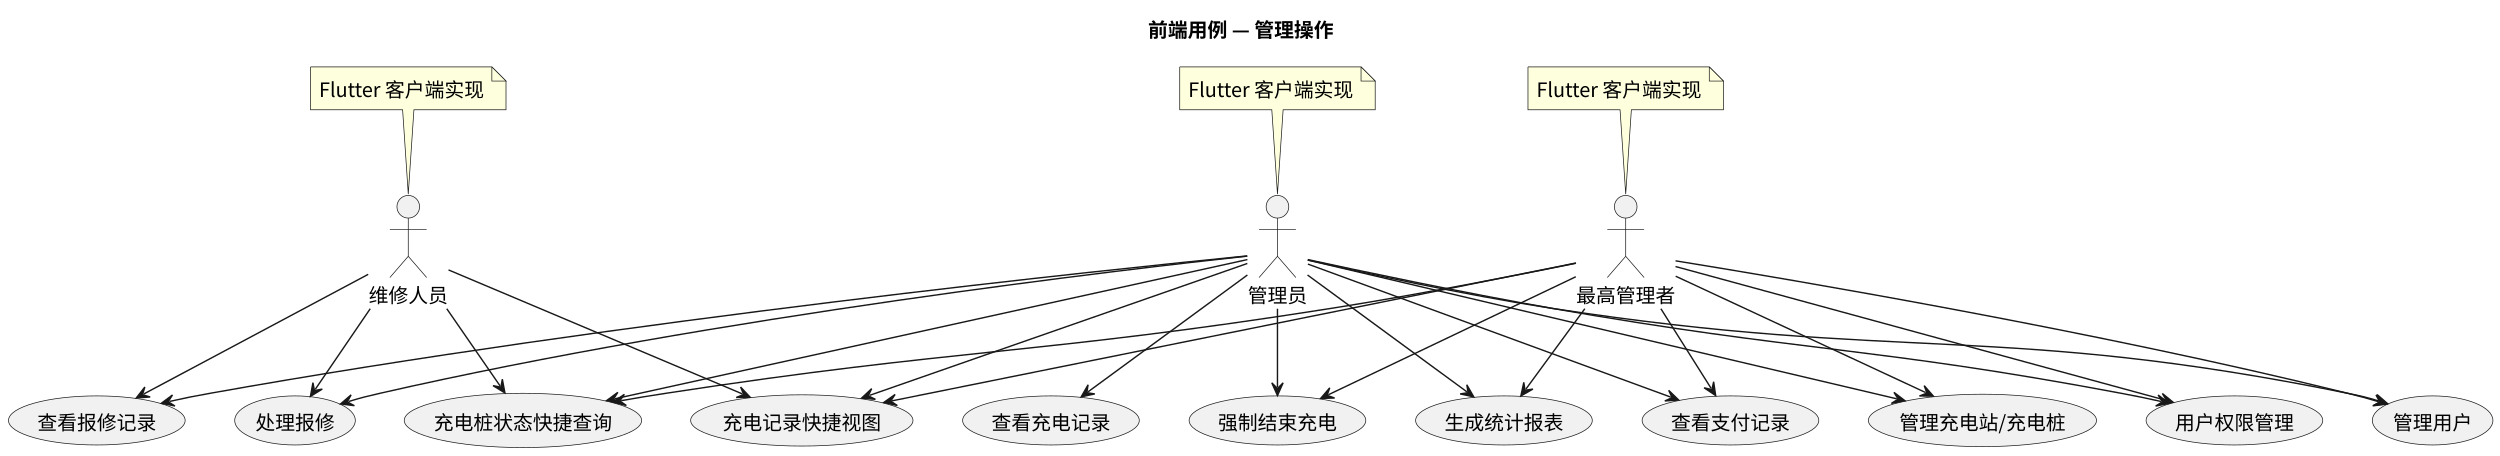
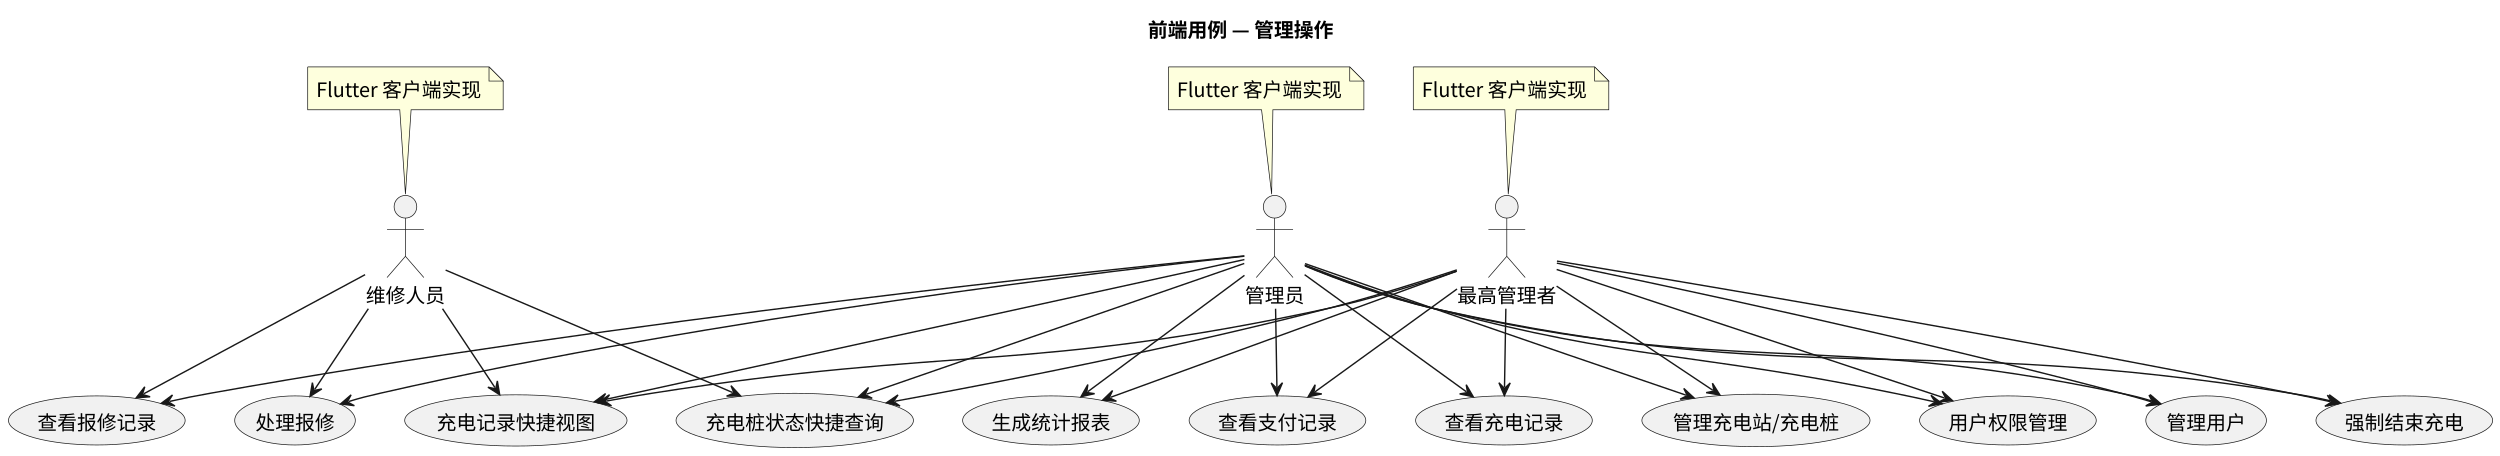
<svg xmlns="http://www.w3.org/2000/svg" contentStyleType="text/css" data-diagram-type="DESCRIPTION" height="322px" preserveAspectRatio="none" style="width:1766px;height:322px;background:#FFFFFF;" version="1.1" viewBox="0 0 1766 322" width="1766px" zoomAndPan="magnify">
  <defs />
  <g>
    <g class="title" data-source-line="3">
-       <text fill="#000000" font-family="Noto Sans CJK SC" font-size="14" font-weight="bold" lengthAdjust="spacing" textLength="131.067" x="810.964" y="26.24">前端用例 — 管理操作</text>
+       <text fill="#000000" font-family="Noto Sans CJK SC" font-size="14" font-weight="bold" lengthAdjust="spacing" textLength="131.067" x="810.863" y="26.24">前端用例 — 管理操作</text>
    </g>
    <g class="entity" data-entity="A" data-source-line="6" data-uid="ent0002" id="entity_A">
-       <ellipse cx="902.4" cy="146.052" fill="#F1F1F1" rx="8" ry="8" style="stroke:#181818;stroke-width:0.5;" />
-       <path d="M902.4,154.052 L902.4,181.052 M889.4,162.052 L915.4,162.052 M902.4,181.052 L889.4,196.052 M902.4,181.052 L915.4,196.052" fill="none" style="stroke:#181818;stroke-width:0.5;" />
-       <text fill="#000000" font-family="Noto Sans CJK SC" font-size="14" lengthAdjust="spacing" textLength="42" x="881.4" y="213.792">管理员</text>
+       <ellipse cx="900.4" cy="146.052" fill="#F1F1F1" rx="8" ry="8" style="stroke:#181818;stroke-width:0.5;" />
+       <path d="M900.4,154.052 L900.4,181.052 M887.4,162.052 L913.4,162.052 M900.4,181.052 L887.4,196.052 M900.4,181.052 L913.4,196.052" fill="none" style="stroke:#181818;stroke-width:0.5;" />
+       <text fill="#000000" font-family="Noto Sans CJK SC" font-size="14" lengthAdjust="spacing" textLength="42" x="879.4" y="213.792">管理员</text>
    </g>
    <g class="entity" data-entity="M" data-source-line="7" data-uid="ent0003" id="entity_M">
-       <ellipse cx="288.4" cy="146.052" fill="#F1F1F1" rx="8" ry="8" style="stroke:#181818;stroke-width:0.5;" />
-       <path d="M288.4,154.052 L288.4,181.052 M275.4,162.052 L301.4,162.052 M288.4,181.052 L275.4,196.052 M288.4,181.052 L301.4,196.052" fill="none" style="stroke:#181818;stroke-width:0.5;" />
-       <text fill="#000000" font-family="Noto Sans CJK SC" font-size="14" lengthAdjust="spacing" textLength="56" x="260.4" y="213.792">维修人员</text>
+       <ellipse cx="286.4" cy="146.052" fill="#F1F1F1" rx="8" ry="8" style="stroke:#181818;stroke-width:0.5;" />
+       <path d="M286.4,154.052 L286.4,181.052 M273.4,162.052 L299.4,162.052 M286.4,181.052 L273.4,196.052 M286.4,181.052 L299.4,196.052" fill="none" style="stroke:#181818;stroke-width:0.5;" />
+       <text fill="#000000" font-family="Noto Sans CJK SC" font-size="14" lengthAdjust="spacing" textLength="56" x="258.4" y="213.792">维修人员</text>
    </g>
    <g class="entity" data-entity="SA" data-source-line="8" data-uid="ent0004" id="entity_SA">
-       <ellipse cx="1148.4" cy="146.052" fill="#F1F1F1" rx="8" ry="8" style="stroke:#181818;stroke-width:0.5;" />
-       <path d="M1148.4,154.052 L1148.4,181.052 M1135.4,162.052 L1161.4,162.052 M1148.4,181.052 L1135.4,196.052 M1148.4,181.052 L1161.4,196.052" fill="none" style="stroke:#181818;stroke-width:0.5;" />
-       <text fill="#000000" font-family="Noto Sans CJK SC" font-size="14" lengthAdjust="spacing" textLength="70" x="1113.4" y="213.792">最高管理者</text>
+       <ellipse cx="1064.4" cy="146.052" fill="#F1F1F1" rx="8" ry="8" style="stroke:#181818;stroke-width:0.5;" />
+       <path d="M1064.4,154.052 L1064.4,181.052 M1051.4,162.052 L1077.4,162.052 M1064.4,181.052 L1051.4,196.052 M1064.4,181.052 L1077.4,196.052" fill="none" style="stroke:#181818;stroke-width:0.5;" />
+       <text fill="#000000" font-family="Noto Sans CJK SC" font-size="14" lengthAdjust="spacing" textLength="70" x="1029.4" y="213.792">最高管理者</text>
    </g>
    <g class="entity" data-entity="GMN5" data-source-line="10" data-uid="ent0006" id="entity_GMN5">
-       <path d="M833.36,47.272 L833.36,77.544 A0,0 0 0 0 833.36,77.544 L898.4,77.544 L902.4,137.172 L906.4,77.544 L971.442,77.544 A0,0 0 0 0 971.442,77.544 L971.442,57.272 L961.442,47.272 L833.36,47.272 A0,0 0 0 0 833.36,47.272" fill="#FEFFDD" style="stroke:#181818;stroke-width:0.5;" />
-       <path d="M961.442,47.272 L961.442,57.272 L971.442,57.272 L961.442,47.272" fill="#FEFFDD" style="stroke:#181818;stroke-width:0.5;" />
-       <text fill="#000000" font-family="Noto Sans CJK SC" font-size="14" lengthAdjust="spacing" textLength="117.082" x="839.36" y="68.512">Flutter 客户端实现</text>
+       <path d="M825.36,47.272 L825.36,77.544 A0,0 0 0 0 825.36,77.544 L891.16,77.544 L898.3,137.172 L899.16,77.544 L963.442,77.544 A0,0 0 0 0 963.442,77.544 L963.442,57.272 L953.442,47.272 L825.36,47.272 A0,0 0 0 0 825.36,47.272" fill="#FEFFDD" style="stroke:#181818;stroke-width:0.5;" />
+       <path d="M953.442,47.272 L953.442,57.272 L963.442,57.272 L953.442,47.272" fill="#FEFFDD" style="stroke:#181818;stroke-width:0.5;" />
+       <text fill="#000000" font-family="Noto Sans CJK SC" font-size="14" lengthAdjust="spacing" textLength="117.082" x="831.36" y="68.512">Flutter 客户端实现</text>
    </g>
    <g class="entity" data-entity="GMN8" data-source-line="11" data-uid="ent0009" id="entity_GMN8">
-       <path d="M219.36,47.272 L219.36,77.544 A0,0 0 0 0 219.36,77.544 L284.4,77.544 L288.4,137.172 L292.4,77.544 L357.442,77.544 A0,0 0 0 0 357.442,77.544 L357.442,57.272 L347.442,47.272 L219.36,47.272 A0,0 0 0 0 219.36,47.272" fill="#FEFFDD" style="stroke:#181818;stroke-width:0.5;" />
-       <path d="M347.442,47.272 L347.442,57.272 L357.442,57.272 L347.442,47.272" fill="#FEFFDD" style="stroke:#181818;stroke-width:0.5;" />
-       <text fill="#000000" font-family="Noto Sans CJK SC" font-size="14" lengthAdjust="spacing" textLength="117.082" x="225.36" y="68.512">Flutter 客户端实现</text>
+       <path d="M217.36,47.272 L217.36,77.544 A0,0 0 0 0 217.36,77.544 L282.4,77.544 L286.4,137.172 L290.4,77.544 L355.442,77.544 A0,0 0 0 0 355.442,77.544 L355.442,57.272 L345.442,47.272 L217.36,47.272 A0,0 0 0 0 217.36,47.272" fill="#FEFFDD" style="stroke:#181818;stroke-width:0.5;" />
+       <path d="M345.442,47.272 L345.442,57.272 L355.442,57.272 L345.442,47.272" fill="#FEFFDD" style="stroke:#181818;stroke-width:0.5;" />
+       <text fill="#000000" font-family="Noto Sans CJK SC" font-size="14" lengthAdjust="spacing" textLength="117.082" x="223.36" y="68.512">Flutter 客户端实现</text>
    </g>
    <g class="entity" data-entity="GMN11" data-source-line="12" data-uid="ent0012" id="entity_GMN11">
-       <path d="M1079.36,47.272 L1079.36,77.544 A0,0 0 0 0 1079.36,77.544 L1144.4,77.544 L1148.4,137.172 L1152.4,77.544 L1217.441,77.544 A0,0 0 0 0 1217.441,77.544 L1217.441,57.272 L1207.441,47.272 L1079.36,47.272 A0,0 0 0 0 1079.36,47.272" fill="#FEFFDD" style="stroke:#181818;stroke-width:0.5;" />
-       <path d="M1207.441,47.272 L1207.441,57.272 L1217.441,57.272 L1207.441,47.272" fill="#FEFFDD" style="stroke:#181818;stroke-width:0.5;" />
-       <text fill="#000000" font-family="Noto Sans CJK SC" font-size="14" lengthAdjust="spacing" textLength="117.082" x="1085.36" y="68.512">Flutter 客户端实现</text>
+       <path d="M998.36,47.272 L998.36,77.544 A0,0 0 0 0 998.36,77.544 L1063.02,77.544 L1065.44,137.172 L1071.02,77.544 L1136.441,77.544 A0,0 0 0 0 1136.441,77.544 L1136.441,57.272 L1126.441,47.272 L998.36,47.272 A0,0 0 0 0 998.36,47.272" fill="#FEFFDD" style="stroke:#181818;stroke-width:0.5;" />
+       <path d="M1126.441,47.272 L1126.441,57.272 L1136.441,57.272 L1126.441,47.272" fill="#FEFFDD" style="stroke:#181818;stroke-width:0.5;" />
+       <text fill="#000000" font-family="Noto Sans CJK SC" font-size="14" lengthAdjust="spacing" textLength="117.082" x="1004.36" y="68.512">Flutter 客户端实现</text>
    </g>
    <g class="entity" data-entity="HR" data-source-line="14" data-uid="ent0014" id="entity_HR">
      <ellipse cx="208.398" cy="296.996" fill="#F1F1F1" rx="42.598" ry="17.334" style="stroke:#181818;stroke-width:0.5;" />
      <text fill="#000000" font-family="Noto Sans CJK SC" font-size="14" lengthAdjust="spacing" textLength="56" x="180.398" y="303.632">处理报修</text>
    </g>
    <g class="entity" data-entity="MM" data-source-line="15" data-uid="ent0015" id="entity_MM">
-       <ellipse cx="1400.404" cy="296.989" fill="#F1F1F1" rx="80.584" ry="18.517" style="stroke:#181818;stroke-width:0.5;" />
-       <text fill="#000000" font-family="Noto Sans CJK SC" font-size="14" lengthAdjust="spacing" textLength="117.487" x="1341.66" y="303.625">管理充电站/充电桩</text>
+       <ellipse cx="1240.404" cy="296.989" fill="#F1F1F1" rx="80.584" ry="18.517" style="stroke:#181818;stroke-width:0.5;" />
+       <text fill="#000000" font-family="Noto Sans CJK SC" font-size="14" lengthAdjust="spacing" textLength="117.487" x="1181.66" y="303.625">管理充电站/充电桩</text>
    </g>
    <g class="entity" data-entity="PM" data-source-line="16" data-uid="ent0016" id="entity_PM">
-       <ellipse cx="1578.397" cy="296.996" fill="#F1F1F1" rx="62.397" ry="17.334" style="stroke:#181818;stroke-width:0.5;" />
-       <text fill="#000000" font-family="Noto Sans CJK SC" font-size="14" lengthAdjust="spacing" textLength="84" x="1536.397" y="303.632">用户权限管理</text>
+       <ellipse cx="1418.397" cy="296.996" fill="#F1F1F1" rx="62.397" ry="17.334" style="stroke:#181818;stroke-width:0.5;" />
+       <text fill="#000000" font-family="Noto Sans CJK SC" font-size="14" lengthAdjust="spacing" textLength="84" x="1376.397" y="303.632">用户权限管理</text>
    </g>
    <g class="entity" data-entity="MU" data-source-line="17" data-uid="ent0017" id="entity_MU">
-       <ellipse cx="1718.398" cy="296.996" fill="#F1F1F1" rx="42.598" ry="17.334" style="stroke:#181818;stroke-width:0.5;" />
-       <text fill="#000000" font-family="Noto Sans CJK SC" font-size="14" lengthAdjust="spacing" textLength="56" x="1690.398" y="303.632">管理用户</text>
+       <ellipse cx="1558.398" cy="296.996" fill="#F1F1F1" rx="42.598" ry="17.334" style="stroke:#181818;stroke-width:0.5;" />
+       <text fill="#000000" font-family="Noto Sans CJK SC" font-size="14" lengthAdjust="spacing" textLength="56" x="1530.398" y="303.632">管理用户</text>
    </g>
    <g class="entity" data-entity="FSC" data-source-line="18" data-uid="ent0018" id="entity_FSC">
-       <ellipse cx="902.397" cy="296.996" fill="#F1F1F1" rx="62.397" ry="17.334" style="stroke:#181818;stroke-width:0.5;" />
-       <text fill="#000000" font-family="Noto Sans CJK SC" font-size="14" lengthAdjust="spacing" textLength="84" x="860.397" y="303.632">强制结束充电</text>
+       <ellipse cx="1698.397" cy="296.996" fill="#F1F1F1" rx="62.397" ry="17.334" style="stroke:#181818;stroke-width:0.5;" />
+       <text fill="#000000" font-family="Noto Sans CJK SC" font-size="14" lengthAdjust="spacing" textLength="84" x="1656.397" y="303.632">强制结束充电</text>
    </g>
    <g class="entity" data-entity="GS" data-source-line="19" data-uid="ent0019" id="entity_GS">
-       <ellipse cx="1062.397" cy="296.996" fill="#F1F1F1" rx="62.397" ry="17.334" style="stroke:#181818;stroke-width:0.5;" />
-       <text fill="#000000" font-family="Noto Sans CJK SC" font-size="14" lengthAdjust="spacing" textLength="84" x="1020.397" y="303.632">生成统计报表</text>
+       <ellipse cx="742.397" cy="296.996" fill="#F1F1F1" rx="62.397" ry="17.334" style="stroke:#181818;stroke-width:0.5;" />
+       <text fill="#000000" font-family="Noto Sans CJK SC" font-size="14" lengthAdjust="spacing" textLength="84" x="700.397" y="303.632">生成统计报表</text>
    </g>
    <g class="entity" data-entity="QC" data-source-line="20" data-uid="ent0020" id="entity_QC">
-       <ellipse cx="369.404" cy="296.993" fill="#F1F1F1" rx="83.854" ry="19.171" style="stroke:#181818;stroke-width:0.5;" />
-       <text fill="#000000" font-family="Noto Sans CJK SC" font-size="14" lengthAdjust="spacing" textLength="125.999" x="306.404" y="303.629">充电桩状态快捷查询</text>
+       <ellipse cx="561.404" cy="296.993" fill="#F1F1F1" rx="83.854" ry="19.171" style="stroke:#181818;stroke-width:0.5;" />
+       <text fill="#000000" font-family="Noto Sans CJK SC" font-size="14" lengthAdjust="spacing" textLength="125.999" x="498.404" y="303.629">充电桩状态快捷查询</text>
    </g>
    <g class="entity" data-entity="VR" data-source-line="21" data-uid="ent0021" id="entity_VR">
      <ellipse cx="68.397" cy="296.996" fill="#F1F1F1" rx="62.397" ry="17.334" style="stroke:#181818;stroke-width:0.5;" />
      <text fill="#000000" font-family="Noto Sans CJK SC" font-size="14" lengthAdjust="spacing" textLength="84" x="26.397" y="303.632">查看报修记录</text>
    </g>
    <g class="entity" data-entity="VPR" data-source-line="22" data-uid="ent0022" id="entity_VPR">
-       <ellipse cx="1222.397" cy="296.996" fill="#F1F1F1" rx="62.397" ry="17.334" style="stroke:#181818;stroke-width:0.5;" />
-       <text fill="#000000" font-family="Noto Sans CJK SC" font-size="14" lengthAdjust="spacing" textLength="84" x="1180.397" y="303.632">查看支付记录</text>
+       <ellipse cx="902.397" cy="296.996" fill="#F1F1F1" rx="62.397" ry="17.334" style="stroke:#181818;stroke-width:0.5;" />
+       <text fill="#000000" font-family="Noto Sans CJK SC" font-size="14" lengthAdjust="spacing" textLength="84" x="860.397" y="303.632">查看支付记录</text>
    </g>
    <g class="entity" data-entity="VCR" data-source-line="23" data-uid="ent0023" id="entity_VCR">
-       <ellipse cx="742.397" cy="296.996" fill="#F1F1F1" rx="62.397" ry="17.334" style="stroke:#181818;stroke-width:0.5;" />
-       <text fill="#000000" font-family="Noto Sans CJK SC" font-size="14" lengthAdjust="spacing" textLength="84" x="700.397" y="303.632">查看充电记录</text>
+       <ellipse cx="1062.397" cy="296.996" fill="#F1F1F1" rx="62.397" ry="17.334" style="stroke:#181818;stroke-width:0.5;" />
+       <text fill="#000000" font-family="Noto Sans CJK SC" font-size="14" lengthAdjust="spacing" textLength="84" x="1020.397" y="303.632">查看充电记录</text>
    </g>
    <g class="entity" data-entity="QV" data-source-line="24" data-uid="ent0024" id="entity_QV">
-       <ellipse cx="566.398" cy="296.987" fill="#F1F1F1" rx="78.528" ry="18.105" style="stroke:#181818;stroke-width:0.5;" />
-       <text fill="#000000" font-family="Noto Sans CJK SC" font-size="14" lengthAdjust="spacing" textLength="111.999" x="510.398" y="303.623">充电记录快捷视图</text>
+       <ellipse cx="364.398" cy="296.987" fill="#F1F1F1" rx="78.528" ry="18.105" style="stroke:#181818;stroke-width:0.5;" />
+       <text fill="#000000" font-family="Noto Sans CJK SC" font-size="14" lengthAdjust="spacing" textLength="111.999" x="308.398" y="303.623">充电记录快捷视图</text>
    </g>
    <g class="link" data-entity-1="A" data-entity-2="HR" data-source-line="26" data-uid="lnk25" id="link_A_HR">
-       <path d="M881.12,180.922 C800.46,189.642 505.98,223.542 268.4,277.822 C259.27,279.902 255.252,280.903 246.303,283.613" fill="none" id="A-to-HR" style="stroke:#181818;stroke-width:1;" />
+       <path d="M878.91,180.962 C798.11,189.752 504.96,223.722 268.4,277.822 C259.27,279.912 255.252,280.903 246.303,283.613" fill="none" id="A-to-HR" style="stroke:#181818;stroke-width:1;" />
      <polygon fill="#181818" points="240.56,285.352,250.333,286.572,245.345,283.903,248.015,278.915,240.56,285.352" style="stroke:#181818;stroke-width:1;" />
    </g>
    <g class="link" data-entity-1="A" data-entity-2="VR" data-source-line="27" data-uid="lnk26" id="link_A_VR">
-       <path d="M881,180.762 C791.25,189.642 436.6,226.262 148.4,277.822 C137.18,279.832 131.013,281.032 119.793,283.562" fill="none" id="A-to-VR" style="stroke:#181818;stroke-width:1;" />
+       <path d="M879.05,180.772 C789.55,189.662 435.84,226.342 148.4,277.822 C137.18,279.832 131.013,281.032 119.793,283.562" fill="none" id="A-to-VR" style="stroke:#181818;stroke-width:1;" />
      <polygon fill="#181818" points="113.94,284.882,123.599,286.804,118.817,283.782,121.84,279,113.94,284.882" style="stroke:#181818;stroke-width:1;" />
    </g>
    <g class="link" data-entity-1="A" data-entity-2="MM" data-source-line="28" data-uid="lnk27" id="link_A_MM">
-       <path d="M923.8,183.722 C996.68,200.892 1230.93,256.066 1339.9,281.736" fill="none" id="A-to-MM" style="stroke:#181818;stroke-width:1;" />
-       <polygon fill="#181818" points="1345.74,283.112,1337.897,277.155,1340.873,281.965,1336.063,284.942,1345.74,283.112" style="stroke:#181818;stroke-width:1;" />
+       <path d="M921.85,186.222 C944.39,194.132 980.86,206.902 1012.4,217.822 C1076.46,239.992 1145.062,263.474 1190.982,279.144" fill="none" id="A-to-MM" style="stroke:#181818;stroke-width:1;" />
+       <polygon fill="#181818" points="1196.66,281.082,1189.434,274.39,1191.928,279.467,1186.85,281.961,1196.66,281.082" style="stroke:#181818;stroke-width:1;" />
    </g>
    <g class="link" data-entity-1="A" data-entity-2="PM" data-source-line="29" data-uid="lnk28" id="link_A_PM">
-       <path d="M923.86,183.382 C959.56,191.122 1033.45,206.782 1096.4,217.822 C1274.33,249.022 1320.86,244.462 1498.4,277.822 C1509.45,279.902 1515.457,281.104 1526.557,283.604" fill="none" id="A-to-PM" style="stroke:#181818;stroke-width:1;" />
-       <polygon fill="#181818" points="1532.41,284.922,1524.509,279.042,1527.532,283.823,1522.751,286.847,1532.41,284.922" style="stroke:#181818;stroke-width:1;" />
+       <path d="M921.56,187.182 C943.86,195.872 980.14,209.272 1012.4,217.822 C1154.8,255.562 1194.09,248.162 1338.4,277.822 C1349.28,280.052 1355.108,281.289 1366.078,283.769" fill="none" id="A-to-PM" style="stroke:#181818;stroke-width:1;" />
+       <polygon fill="#181818" points="1371.93,285.092,1364.034,279.206,1367.053,283.989,1362.27,287.009,1371.93,285.092" style="stroke:#181818;stroke-width:1;" />
    </g>
    <g class="link" data-entity-1="A" data-entity-2="MU" data-source-line="30" data-uid="lnk29" id="link_A_MU">
-       <path d="M923.81,183.682 C959.44,191.842 1033.23,208.102 1096.4,217.822 C1344.67,256.032 1412.22,227.862 1658.4,277.822 C1667.68,279.702 1671.84,280.654 1680.87,283.404" fill="none" id="A-to-MU" style="stroke:#181818;stroke-width:1;" />
-       <polygon fill="#181818" points="1686.61,285.152,1679.166,278.703,1681.827,283.695,1676.835,286.356,1686.61,285.152" style="stroke:#181818;stroke-width:1;" />
+       <path d="M921.88,187.732 C944.13,196.742 980.1,210.272 1012.4,217.822 C1224.33,267.332 1285.47,232.782 1498.4,277.822 C1507.55,279.762 1511.589,280.697 1520.539,283.417" fill="none" id="A-to-MU" style="stroke:#181818;stroke-width:1;" />
+       <polygon fill="#181818" points="1526.28,285.162,1518.832,278.718,1521.496,283.708,1516.506,286.372,1526.28,285.162" style="stroke:#181818;stroke-width:1;" />
    </g>
    <g class="link" data-entity-1="A" data-entity-2="FSC" data-source-line="31" data-uid="lnk30" id="link_A_FSC">
-       <path d="M902.4,218.072 C902.4,238.972 902.4,257.542 902.4,273.422" fill="none" id="A-to-FSC" style="stroke:#181818;stroke-width:1;" />
-       <polygon fill="#181818" points="902.4,279.422,906.4,270.422,902.4,274.422,898.4,270.422,902.4,279.422" style="stroke:#181818;stroke-width:1;" />
+       <path d="M921.84,187.902 C944.07,197.032 980.02,210.662 1012.4,217.822 C1276.67,276.202 1351.25,234.432 1618.4,277.822 C1629.78,279.672 1636.116,280.857 1647.466,283.407" fill="none" id="A-to-FSC" style="stroke:#181818;stroke-width:1;" />
+       <polygon fill="#181818" points="1653.32,284.722,1645.416,278.846,1648.442,283.626,1643.662,286.652,1653.32,284.722" style="stroke:#181818;stroke-width:1;" />
    </g>
    <g class="link" data-entity-1="A" data-entity-2="GS" data-source-line="32" data-uid="lnk31" id="link_A_GS">
-       <path d="M923.64,194.262 C954.25,216.702 1005.572,254.323 1036.222,276.803" fill="none" id="A-to-GS" style="stroke:#181818;stroke-width:1;" />
-       <polygon fill="#181818" points="1041.06,280.352,1036.168,271.804,1037.028,277.395,1031.437,278.255,1041.06,280.352" style="stroke:#181818;stroke-width:1;" />
+       <path d="M879.09,194.502 C848.85,216.952 798.628,254.246 768.438,276.656" fill="none" id="A-to-GS" style="stroke:#181818;stroke-width:1;" />
+       <polygon fill="#181818" points="763.62,280.232,773.231,278.079,767.635,277.252,768.462,271.656,763.62,280.232" style="stroke:#181818;stroke-width:1;" />
    </g>
    <g class="link" data-entity-1="A" data-entity-2="QC" data-source-line="33" data-uid="lnk32" id="link_A_QC">
-       <path d="M881.17,183.352 C805.37,200.042 552.12,255.772 434.36,281.692" fill="none" id="A-to-QC" style="stroke:#181818;stroke-width:1;" />
-       <polygon fill="#181818" points="428.5,282.982,438.149,284.954,433.383,281.907,436.43,277.141,428.5,282.982" style="stroke:#181818;stroke-width:1;" />
+       <path d="M878.93,186.112 C824.5,204.952 685.83,252.93 611.97,278.49" fill="none" id="A-to-QC" style="stroke:#181818;stroke-width:1;" />
+       <polygon fill="#181818" points="606.3,280.452,616.113,281.289,611.025,278.817,613.497,273.729,606.3,280.452" style="stroke:#181818;stroke-width:1;" />
    </g>
    <g class="link" data-entity-1="A" data-entity-2="QV" data-source-line="34" data-uid="lnk33" id="link_A_QV">
-       <path d="M881.12,186.112 C826.59,205.152 686.705,253.995 614.245,279.285" fill="none" id="A-to-QV" style="stroke:#181818;stroke-width:1;" />
-       <polygon fill="#181818" points="608.58,281.262,618.395,282.073,613.301,279.614,615.759,274.52,608.58,281.262" style="stroke:#181818;stroke-width:1;" />
+       <path d="M879.05,183.352 C801.95,200.232 542.111,257.099 425.671,282.579" fill="none" id="A-to-QV" style="stroke:#181818;stroke-width:1;" />
+       <polygon fill="#181818" points="419.81,283.862,429.457,285.846,424.694,282.793,427.747,278.031,419.81,283.862" style="stroke:#181818;stroke-width:1;" />
    </g>
    <g class="link" data-entity-1="A" data-entity-2="VCR" data-source-line="35" data-uid="lnk34" id="link_A_VCR">
-       <path d="M881.15,194.262 C850.55,216.702 799.218,254.323 768.568,276.803" fill="none" id="A-to-VCR" style="stroke:#181818;stroke-width:1;" />
-       <polygon fill="#181818" points="763.73,280.352,773.353,278.255,767.762,277.395,768.622,271.804,763.73,280.352" style="stroke:#181818;stroke-width:1;" />
+       <path d="M921.58,194.022 C952.45,216.382 1004.67,254.193 1035.84,276.763" fill="none" id="A-to-VCR" style="stroke:#181818;stroke-width:1;" />
+       <polygon fill="#181818" points="1040.7,280.282,1035.756,271.764,1036.65,277.349,1031.064,278.243,1040.7,280.282" style="stroke:#181818;stroke-width:1;" />
    </g>
    <g class="link" data-entity-1="A" data-entity-2="VPR" data-source-line="36" data-uid="lnk35" id="link_A_VPR">
-       <path d="M923.89,186.562 C977.7,206.292 1113.077,255.917 1180.207,280.527" fill="none" id="A-to-VPR" style="stroke:#181818;stroke-width:1;" />
-       <polygon fill="#181818" points="1185.84,282.592,1178.767,275.738,1181.146,280.871,1176.013,283.25,1185.84,282.592" style="stroke:#181818;stroke-width:1;" />
+       <path d="M901.07,218.072 C901.42,238.972 901.738,257.543 902.008,273.423" fill="none" id="A-to-VPR" style="stroke:#181818;stroke-width:1;" />
+       <polygon fill="#181818" points="902.11,279.422,905.956,270.355,902.025,274.423,897.958,270.491,902.11,279.422" style="stroke:#181818;stroke-width:1;" />
    </g>
    <g class="link" data-entity-1="M" data-entity-2="HR" data-source-line="37" data-uid="lnk36" id="link_M_HR">
-       <path d="M261.54,218.072 C247.1,239.242 233.481,259.215 222.671,275.065" fill="none" id="M-to-HR" style="stroke:#181818;stroke-width:1;" />
-       <polygon fill="#181818" points="219.29,280.022,227.666,274.84,222.107,275.891,221.056,270.333,219.29,280.022" style="stroke:#181818;stroke-width:1;" />
+       <path d="M260.21,218.072 C246.13,239.242 232.885,259.177 222.335,275.027" fill="none" id="M-to-HR" style="stroke:#181818;stroke-width:1;" />
+       <polygon fill="#181818" points="219.01,280.022,227.327,274.746,221.78,275.86,220.667,270.313,219.01,280.022" style="stroke:#181818;stroke-width:1;" />
    </g>
    <g class="link" data-entity-1="M" data-entity-2="VR" data-source-line="38" data-uid="lnk37" id="link_M_VR">
-       <path d="M260.09,193.782 C217.73,216.362 143.634,255.868 101.544,278.318" fill="none" id="M-to-VR" style="stroke:#181818;stroke-width:1;" />
-       <polygon fill="#181818" points="96.25,281.142,106.073,280.436,100.662,278.789,102.308,273.377,96.25,281.142" style="stroke:#181818;stroke-width:1;" />
+       <path d="M257.9,194.022 C215.89,216.622 143.114,255.789 101.494,278.179" fill="none" id="M-to-VR" style="stroke:#181818;stroke-width:1;" />
+       <polygon fill="#181818" points="96.21,281.022,106.031,280.281,100.613,278.653,102.241,273.236,96.21,281.022" style="stroke:#181818;stroke-width:1;" />
    </g>
    <g class="link" data-entity-1="M" data-entity-2="QV" data-source-line="39" data-uid="lnk38" id="link_M_QV">
-       <path d="M316.84,190.682 C367.63,212.122 468.302,254.6 524.382,278.26" fill="none" id="M-to-QV" style="stroke:#181818;stroke-width:1;" />
-       <polygon fill="#181818" points="529.91,280.592,523.173,273.408,525.303,278.648,520.063,280.779,529.91,280.592" style="stroke:#181818;stroke-width:1;" />
+       <path d="M312.59,218.072 C326.31,238.702 339.089,257.925 349.649,273.815" fill="none" id="M-to-QV" style="stroke:#181818;stroke-width:1;" />
+       <polygon fill="#181818" points="352.97,278.812,351.32,269.102,350.202,274.648,344.657,273.53,352.97,278.812" style="stroke:#181818;stroke-width:1;" />
    </g>
    <g class="link" data-entity-1="M" data-entity-2="QC" data-source-line="40" data-uid="lnk39" id="link_M_QC">
-       <path d="M315.59,218.072 C329.47,238.172 342.291,256.734 353.261,272.624" fill="none" id="M-to-QC" style="stroke:#181818;stroke-width:1;" />
-       <polygon fill="#181818" points="356.67,277.562,354.849,267.883,353.829,273.447,348.265,272.428,356.67,277.562" style="stroke:#181818;stroke-width:1;" />
+       <path d="M314.79,190.792 C364.47,211.992 461.661,253.448 517.571,277.298" fill="none" id="M-to-QC" style="stroke:#181818;stroke-width:1;" />
+       <polygon fill="#181818" points="523.09,279.652,516.381,272.441,518.491,277.69,513.242,279.8,523.09,279.652" style="stroke:#181818;stroke-width:1;" />
    </g>
    <g class="link" data-entity-1="SA" data-entity-2="MM" data-source-line="41" data-uid="lnk40" id="link_SA_MM">
-       <path d="M1183.7,195.122 C1231.92,217.562 1312.41,255.03 1360.3,277.32" fill="none" id="SA-to-MM" style="stroke:#181818;stroke-width:1;" />
-       <polygon fill="#181818" points="1365.74,279.852,1359.268,272.428,1361.207,277.742,1355.893,279.681,1365.74,279.852" style="stroke:#181818;stroke-width:1;" />
+       <path d="M1099.59,202.142 C1133.7,224.872 1179.607,255.474 1209.957,275.704" fill="none" id="SA-to-MM" style="stroke:#181818;stroke-width:1;" />
+       <polygon fill="#181818" points="1214.95,279.032,1209.68,270.712,1210.79,276.259,1205.243,277.368,1214.95,279.032" style="stroke:#181818;stroke-width:1;" />
    </g>
    <g class="link" data-entity-1="SA" data-entity-2="PM" data-source-line="42" data-uid="lnk41" id="link_SA_PM">
-       <path d="M1183.59,188.282 C1261.81,209.622 1444.151,259.373 1529.361,282.613" fill="none" id="SA-to-PM" style="stroke:#181818;stroke-width:1;" />
-       <polygon fill="#181818" points="1535.15,284.192,1527.52,277.965,1530.326,282.876,1525.415,285.683,1535.15,284.192" style="stroke:#181818;stroke-width:1;" />
+       <path d="M1099.63,190.362 C1166.18,212.412 1304.175,258.134 1373.585,281.144" fill="none" id="SA-to-PM" style="stroke:#181818;stroke-width:1;" />
+       <polygon fill="#181818" points="1379.28,283.032,1371.996,276.403,1374.534,281.459,1369.478,283.997,1379.28,283.032" style="stroke:#181818;stroke-width:1;" />
    </g>
    <g class="link" data-entity-1="SA" data-entity-2="MU" data-source-line="43" data-uid="lnk42" id="link_SA_MU">
-       <path d="M1183.6,184.252 C1266.79,197.692 1481.77,234.032 1658.4,277.822 C1667.38,280.042 1671.267,281.065 1680.127,283.745" fill="none" id="SA-to-MU" style="stroke:#181818;stroke-width:1;" />
-       <polygon fill="#181818" points="1685.87,285.482,1678.414,279.048,1681.084,284.034,1676.097,286.705,1685.87,285.482" style="stroke:#181818;stroke-width:1;" />
+       <path d="M1099.76,185.892 C1174.01,201.212 1351.42,238.832 1498.4,277.822 C1507.23,280.162 1510.988,281.18 1519.758,283.84" fill="none" id="SA-to-MU" style="stroke:#181818;stroke-width:1;" />
+       <polygon fill="#181818" points="1525.5,285.582,1518.048,279.142,1520.715,284.131,1515.726,286.798,1525.5,285.582" style="stroke:#181818;stroke-width:1;" />
    </g>
    <g class="link" data-entity-1="SA" data-entity-2="FSC" data-source-line="44" data-uid="lnk43" id="link_SA_FSC">
-       <path d="M1113.15,195.492 C1064.79,218.552 984.086,257.04 938.336,278.85" fill="none" id="SA-to-FSC" style="stroke:#181818;stroke-width:1;" />
-       <polygon fill="#181818" points="932.92,281.432,942.765,281.17,937.433,279.28,939.323,273.948,932.92,281.432" style="stroke:#181818;stroke-width:1;" />
+       <path d="M1099.83,184.442 C1187.82,198.862 1423.29,238.232 1618.4,277.822 C1629.28,280.032 1635.107,281.26 1646.087,283.74" fill="none" id="SA-to-FSC" style="stroke:#181818;stroke-width:1;" />
+       <polygon fill="#181818" points="1651.94,285.062,1644.042,279.177,1647.063,283.96,1642.28,286.981,1651.94,285.062" style="stroke:#181818;stroke-width:1;" />
    </g>
    <g class="link" data-entity-1="SA" data-entity-2="GS" data-source-line="45" data-uid="lnk44" id="link_SA_GS">
-       <path d="M1119.52,218.072 C1104.1,239.102 1089.509,259.014 1077.869,274.884" fill="none" id="SA-to-GS" style="stroke:#181818;stroke-width:1;" />
-       <polygon fill="#181818" points="1074.32,279.722,1082.868,274.83,1077.277,275.69,1076.417,270.099,1074.32,279.722" style="stroke:#181818;stroke-width:1;" />
+       <path d="M1029.02,191.572 C967.42,214.012 846.778,257.968 784.458,280.668" fill="none" id="SA-to-GS" style="stroke:#181818;stroke-width:1;" />
+       <polygon fill="#181818" points="778.82,282.722,788.645,283.4,783.518,281.011,785.908,275.883,778.82,282.722" style="stroke:#181818;stroke-width:1;" />
    </g>
-     <g class="link" data-entity-1="SA" data-entity-2="QC" data-source-line="46" data-uid="lnk45" id="link_SA_QC">
-       <path d="M1113.18,185.972 C1071.9,194.352 1001.37,208.202 940.4,217.822 C732.39,250.642 678.54,245.832 470.4,277.822 C458.25,279.692 451.219,280.83 438.799,283.02" fill="none" id="SA-to-QC" style="stroke:#181818;stroke-width:1;" />
-       <polygon fill="#181818" points="432.89,284.062,442.448,286.438,437.814,283.194,441.059,278.56,432.89,284.062" style="stroke:#181818;stroke-width:1;" />
+     <g class="link" data-entity-1="SA" data-entity-2="VCR" data-source-line="46" data-uid="lnk45" id="link_SA_VCR">
+       <path d="M1063.73,218.072 C1063.37,238.972 1063.052,257.543 1062.782,273.423" fill="none" id="SA-to-VCR" style="stroke:#181818;stroke-width:1;" />
+       <polygon fill="#181818" points="1062.68,279.422,1066.832,270.491,1062.765,274.423,1058.834,270.355,1062.68,279.422" style="stroke:#181818;stroke-width:1;" />
    </g>
-     <g class="link" data-entity-1="SA" data-entity-2="QV" data-source-line="47" data-uid="lnk46" id="link_SA_QV">
-       <path d="M1113.3,185.762 C1016.35,205.302 749.992,258.987 630.152,283.137" fill="none" id="SA-to-QV" style="stroke:#181818;stroke-width:1;" />
-       <polygon fill="#181818" points="624.27,284.322,633.883,286.465,629.172,283.334,632.303,278.623,624.27,284.322" style="stroke:#181818;stroke-width:1;" />
+     <g class="link" data-entity-1="SA" data-entity-2="QC" data-source-line="47" data-uid="lnk46" id="link_SA_QC">
+       <path d="M1029.09,190.652 C1003.97,198.922 969.33,209.832 938.4,217.822 C829.83,245.862 707.572,269.642 632.112,283.442" fill="none" id="SA-to-QC" style="stroke:#181818;stroke-width:1;" />
+       <polygon fill="#181818" points="626.21,284.522,635.783,286.838,631.128,283.622,634.344,278.968,626.21,284.522" style="stroke:#181818;stroke-width:1;" />
    </g>
-     <g class="link" data-entity-1="SA" data-entity-2="VPR" data-source-line="48" data-uid="lnk47" id="link_SA_VPR">
-       <path d="M1173.24,218.072 C1186.43,238.972 1198.73,258.466 1208.741,274.346" fill="none" id="SA-to-VPR" style="stroke:#181818;stroke-width:1;" />
-       <polygon fill="#181818" points="1211.94,279.422,1210.525,269.675,1209.274,275.192,1203.757,273.941,1211.94,279.422" style="stroke:#181818;stroke-width:1;" />
+     <g class="link" data-entity-1="SA" data-entity-2="QV" data-source-line="48" data-uid="lnk47" id="link_SA_QV">
+       <path d="M1029,191.522 C1003.99,200.132 969.52,211.092 938.4,217.822 C729.12,263.082 671.91,244.562 460.4,277.822 C448.08,279.762 440.819,280.987 428.319,283.307" fill="none" id="SA-to-QV" style="stroke:#181818;stroke-width:1;" />
+       <polygon fill="#181818" points="422.42,284.402,431.999,286.692,427.336,283.49,430.539,278.827,422.42,284.402" style="stroke:#181818;stroke-width:1;" />
+     </g>
+     <g class="link" data-entity-1="SA" data-entity-2="VPR" data-source-line="49" data-uid="lnk48" id="link_SA_VPR">
+       <path d="M1029.25,204.142 C997.23,227.322 955.839,257.292 928.929,276.782" fill="none" id="SA-to-VPR" style="stroke:#181818;stroke-width:1;" />
+       <polygon fill="#181818" points="924.07,280.302,933.705,278.262,928.12,277.369,929.013,271.783,924.07,280.302" style="stroke:#181818;stroke-width:1;" />
    </g>
  </g>
</svg>
